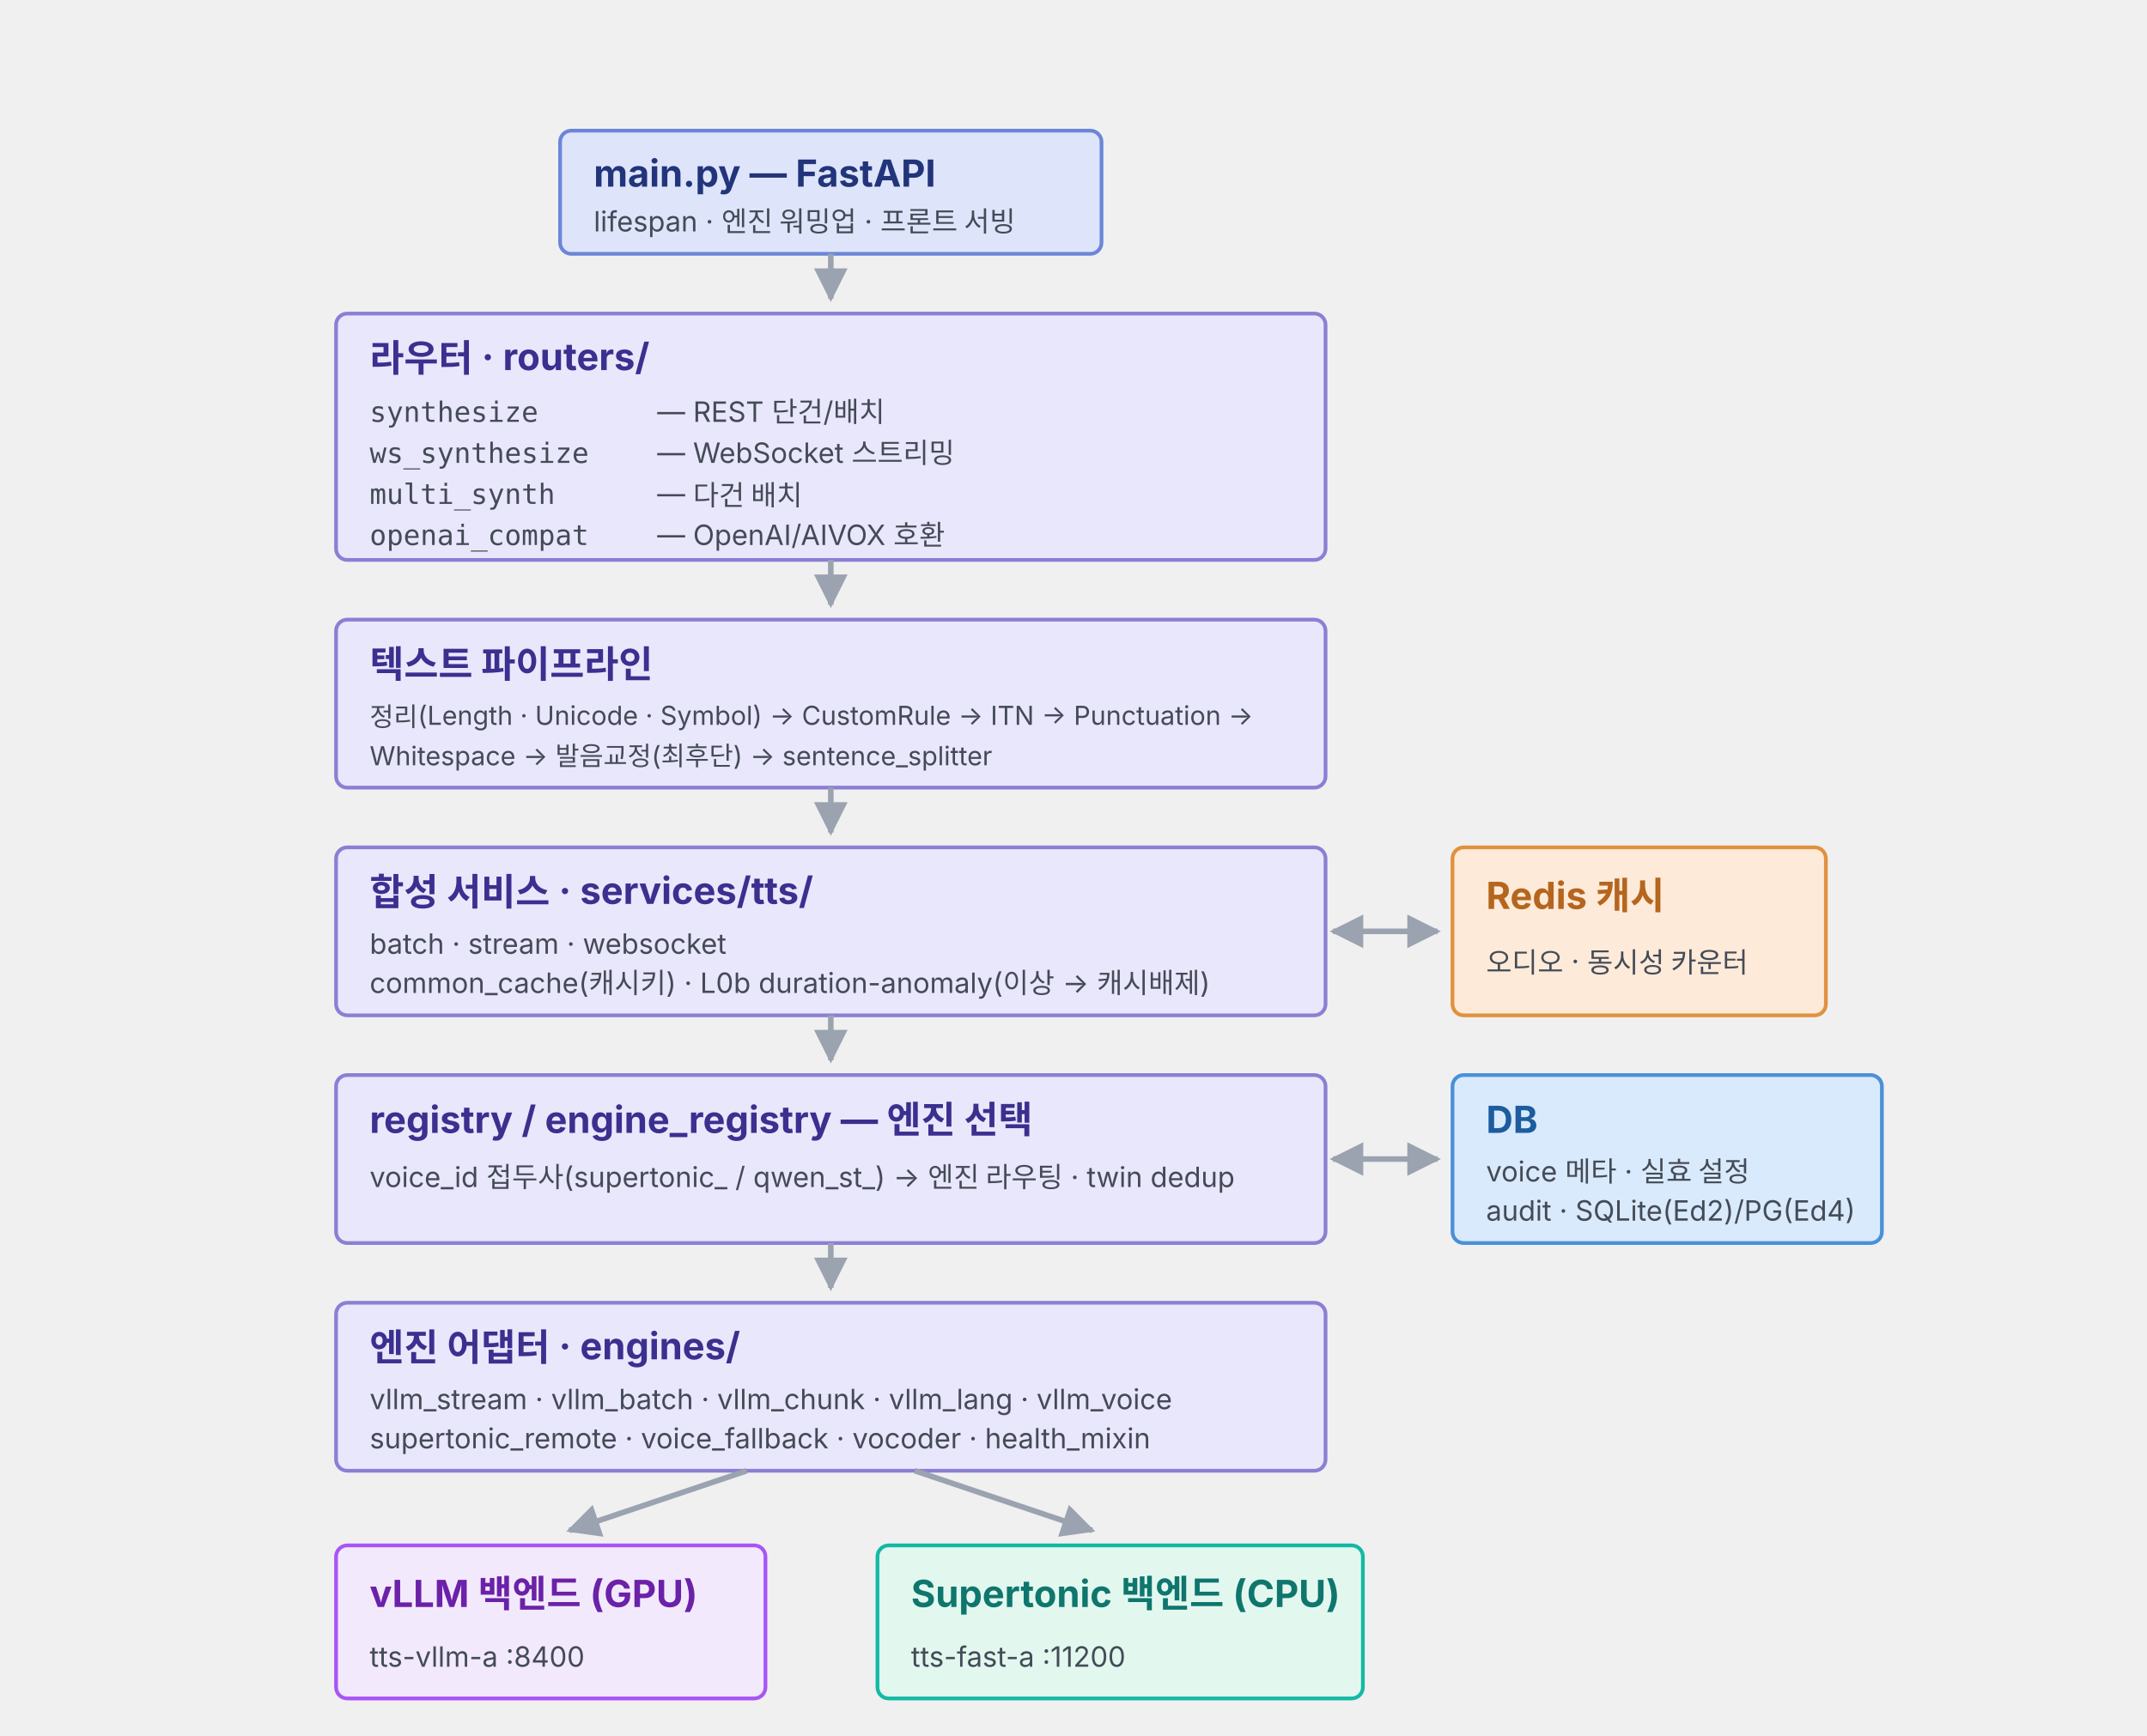
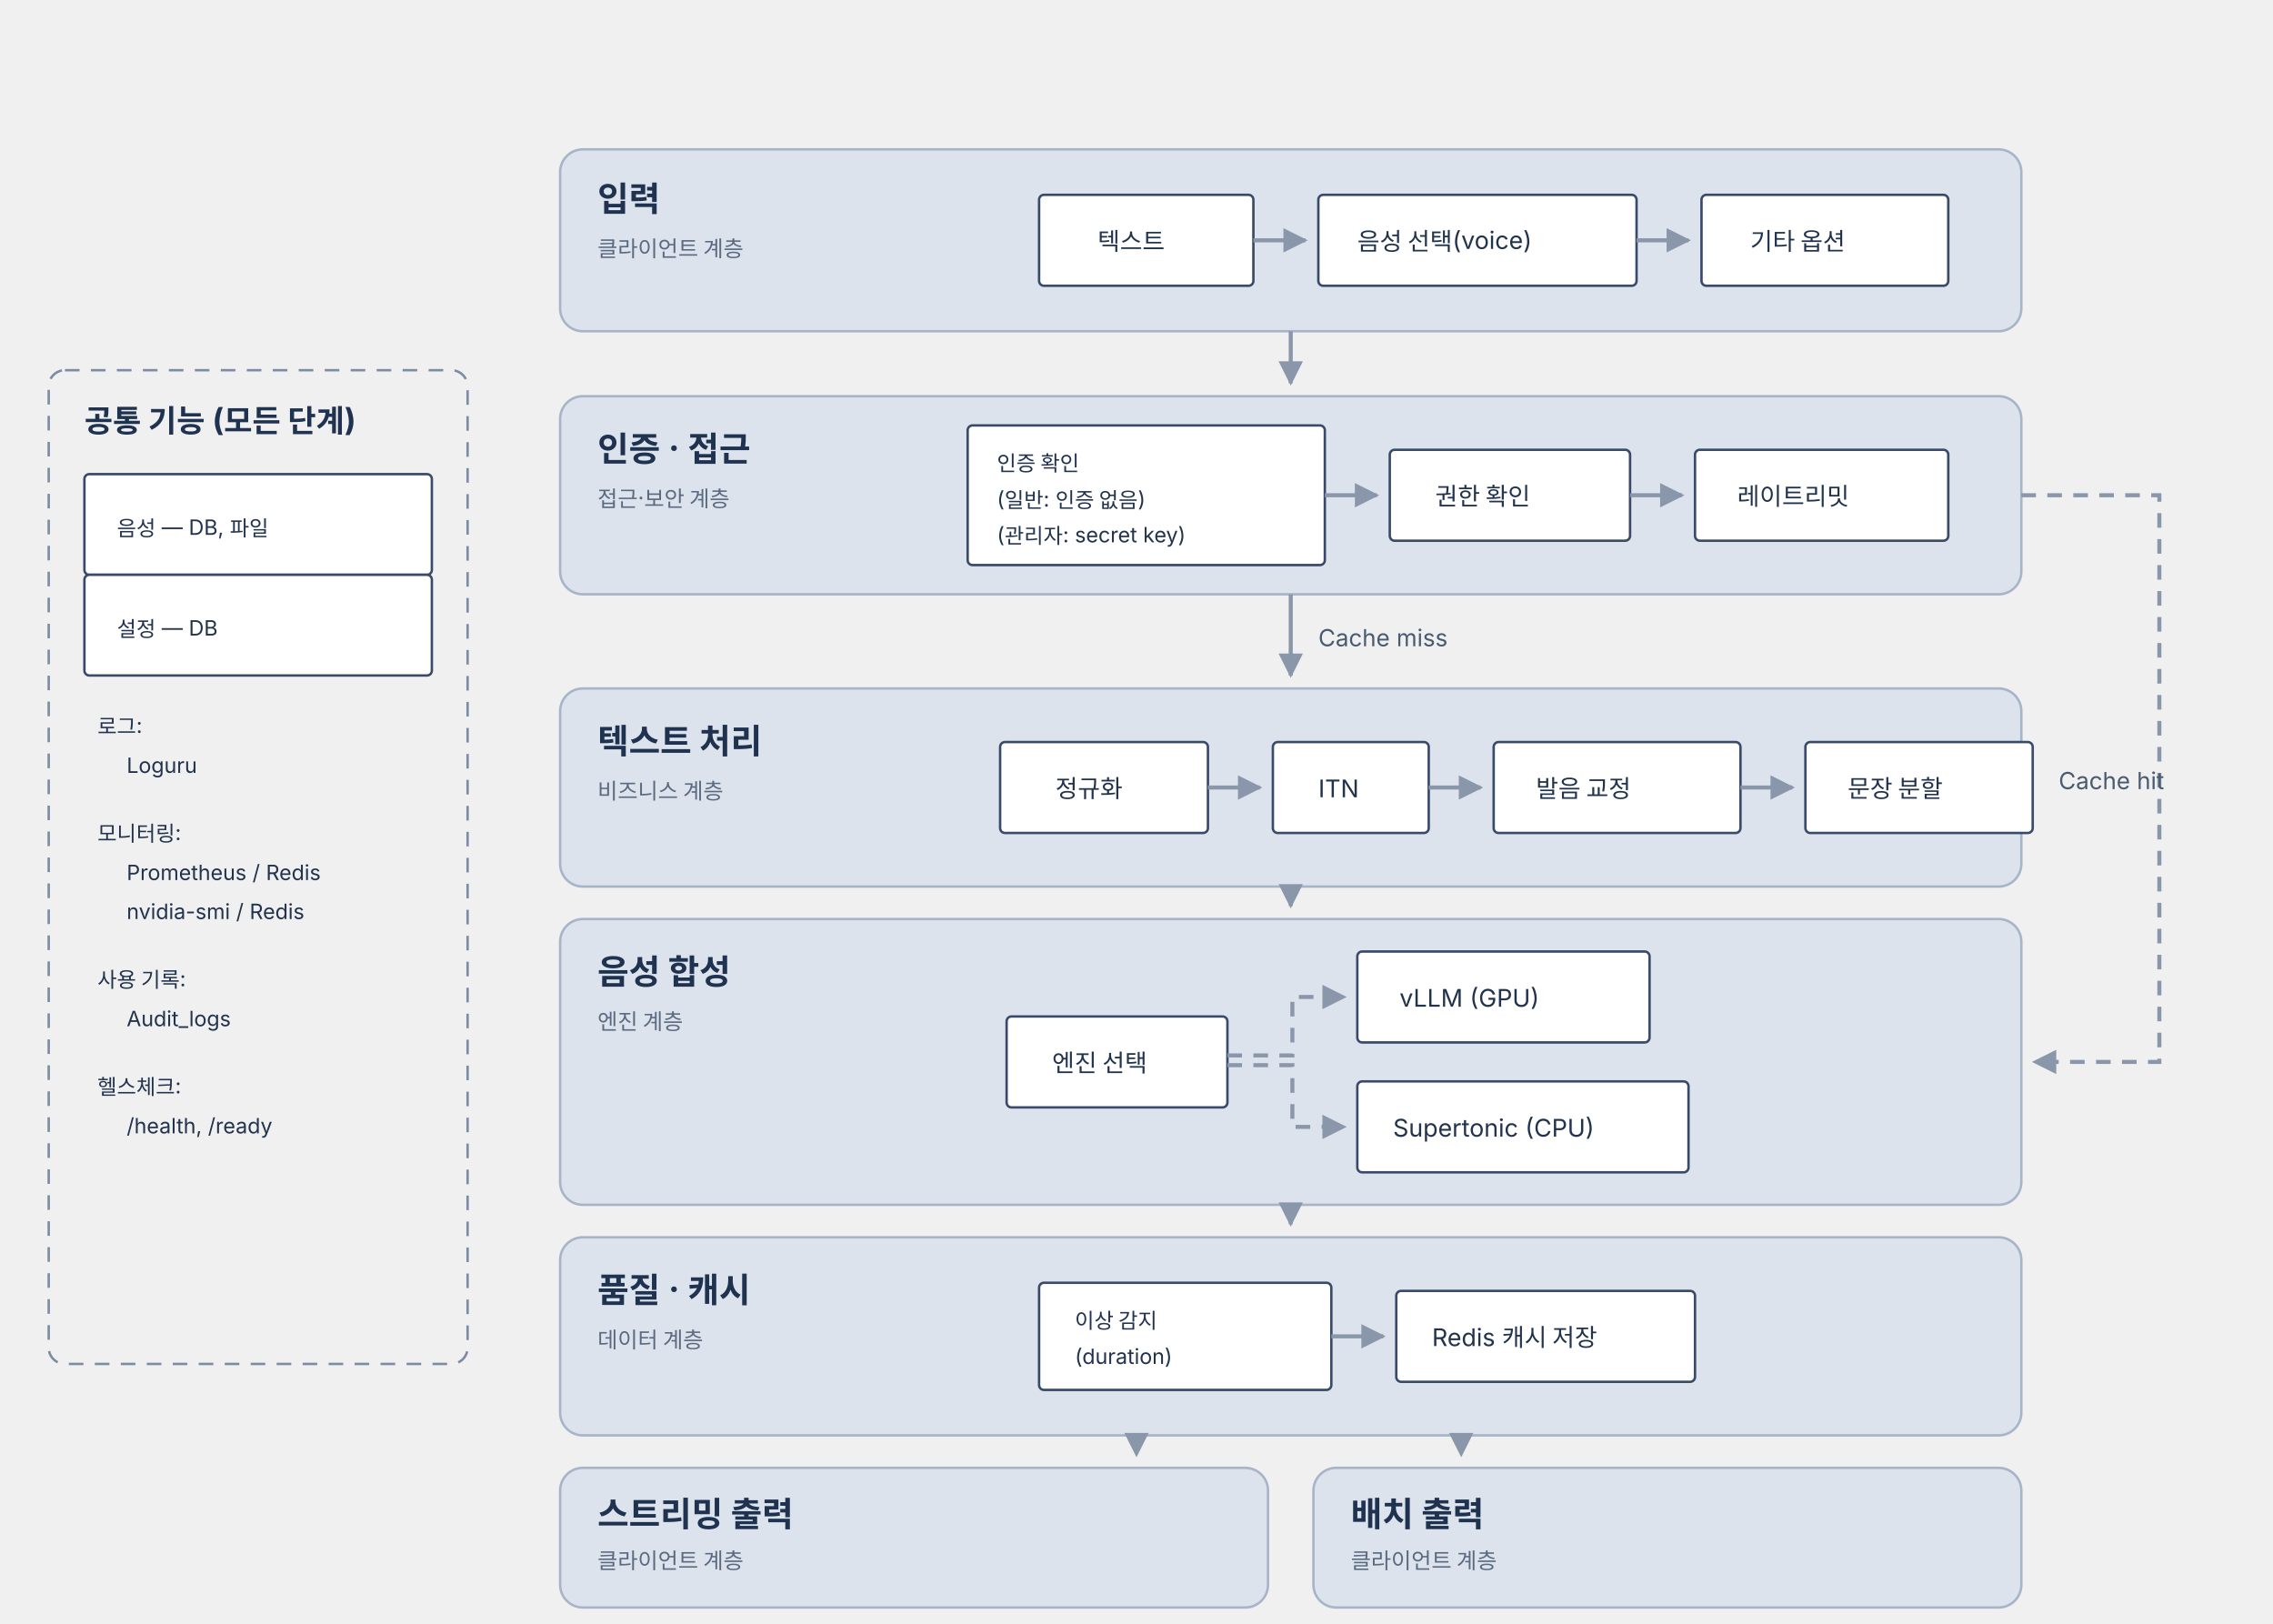
- <svg xmlns="http://www.w3.org/2000/svg" viewBox="0 0 1150 930" role="img" aria-label="Qwen3-TTS 논리 구조도">
+ <svg xmlns="http://www.w3.org/2000/svg" viewBox="0 0 1400 1000" role="img" aria-label="Qwen3-TTS 논리 구조도 — 요청이 거치는 계층">
  <style>
-     .d  { font-family: "Pretendard Variable", Pretendard, -apple-system, BlinkMacSystemFont, "Segoe UI", "Malgun Gothic", sans-serif; }
-     .t  { font-size: 20px; font-weight: 700; }
-     .s  { font-size: 15px; fill: #444b57; }
-     .m  { font-size: 15px; fill: #444b57; font-family: ui-monospace, SFMono-Regular, Menlo, Consolas, monospace; }
-     .core  { fill: #e9e7fb; stroke: #8b7fd4; stroke-width: 2; }
-     .entry { fill: #dee5fb; stroke: #6b86d8; stroke-width: 2; }
-     .cache { fill: #fdead9; stroke: #e0913f; stroke-width: 2; }
-     .db    { fill: #d9eafc; stroke: #4a90d9; stroke-width: 2; }
-     .gpu   { fill: #f3e9fd; stroke: #a855f7; stroke-width: 2; }
-     .cpu   { fill: #e2f8ef; stroke: #14b8a6; stroke-width: 2; }
-     .flow  { fill: none; stroke: #9aa3af; stroke-width: 3; }
+     .d   { font-family: "Pretendard Variable", Pretendard, -apple-system, BlinkMacSystemFont, "Segoe UI", "Malgun Gothic", sans-serif; }
+     .lt  { font-size: 21px; font-weight: 700; fill: #1f3350; }
+     .ls  { font-size: 13.5px; fill: #5a6a80; }
+     .bx  { font-size: 15px; fill: #22334d; }
+     .sm  { font-size: 13px; fill: #22334d; }
+     .lbl { font-size: 14.5px; fill: #4a5a70; }
+     .layer { fill: #dde3ec; stroke: #a8b4c8; stroke-width: 1.5; }
+     .node  { fill: #ffffff; stroke: #3a4a6b; stroke-width: 1.5; }
+     .side  { fill: none; stroke: #7d8ba3; stroke-width: 1.5; stroke-dasharray: 9 7; }
+     .flow  { fill: none; stroke: #8a97ab; stroke-width: 2.5; }
+     .dash  { fill: none; stroke: #8a97ab; stroke-width: 2.5; stroke-dasharray: 9 7; }
  </style>
  <defs>
    <marker id="a" viewBox="0 0 10 10" refX="9" refY="5" markerWidth="6" markerHeight="6" orient="auto-start-reverse">
-       <path d="M0,0 L10,5 L0,10 z" fill="#9aa3af" />
+       <path d="M0,0 L10,5 L0,10 z" fill="#8a97ab" />
    </marker>
  </defs>
  <g class="d">
-     <rect x="300" y="70" width="290" height="66" rx="6" class="entry" />
-     <text x="318" y="100" class="t" fill="#22357a">main.py — FastAPI</text>
-     <text x="318" y="124" class="s">lifespan · 엔진 워밍업 · 프론트 서빙</text>
-     <rect x="180" y="168" width="530" height="132" rx="6" class="core" />
-     <text x="198" y="199" class="t" fill="#3b2f8f">라우터 · routers/</text>
-     <text x="198" y="226" class="m">synthesize</text>
-     <text x="352" y="226" class="s">— REST 단건/배치</text>
-     <text x="198" y="248" class="m">ws_synthesize</text>
-     <text x="352" y="248" class="s">— WebSocket 스트리밍</text>
-     <text x="198" y="270" class="m">multi_synth</text>
-     <text x="352" y="270" class="s">— 다건 배치</text>
-     <text x="198" y="292" class="m">openai_compat</text>
-     <text x="352" y="292" class="s">— OpenAI/AIVOX 호환</text>
-     <rect x="180" y="332" width="530" height="90" rx="6" class="core" />
-     <text x="198" y="363" class="t" fill="#3b2f8f">텍스트 파이프라인</text>
-     <text x="198" y="389" class="s" style="font-size:14px">정리(Length · Unicode · Symbol) → CustomRule → ITN → Punctuation →</text>
-     <text x="198" y="410" class="s" style="font-size:14px">Whitespace → 발음교정(최후단) → sentence_splitter</text>
-     <rect x="180" y="454" width="530" height="90" rx="6" class="core" />
-     <text x="198" y="485" class="t" fill="#3b2f8f">합성 서비스 · services/tts/</text>
-     <text x="198" y="511" class="s">batch · stream · websocket</text>
-     <text x="198" y="532" class="s">common_cache(캐시키) · L0b duration-anomaly(이상 → 캐시배제)</text>
-     <rect x="778" y="454" width="200" height="90" rx="6" class="cache" />
-     <text x="796" y="487" class="t" fill="#b5651d">Redis 캐시</text>
-     <text x="796" y="521" class="s">오디오 · 동시성 카운터</text>
-     <rect x="180" y="576" width="530" height="90" rx="6" class="core" />
-     <text x="198" y="607" class="t" fill="#3b2f8f">registry / engine_registry — 엔진 선택</text>
-     <text x="198" y="636" class="s">voice_id 접두사(supertonic_ / qwen_st_) → 엔진 라우팅 · twin dedup</text>
-     <rect x="778" y="576" width="230" height="90" rx="6" class="db" />
-     <text x="796" y="607" class="t" fill="#1d5c9e">DB</text>
-     <text x="796" y="633" class="s">voice 메타 · 실효 설정</text>
-     <text x="796" y="654" class="s">audit · SQLite(Ed2)/PG(Ed4)</text>
-     <rect x="180" y="698" width="530" height="90" rx="6" class="core" />
-     <text x="198" y="729" class="t" fill="#3b2f8f">엔진 어댑터 · engines/</text>
-     <text x="198" y="755" class="s">vllm_stream · vllm_batch · vllm_chunk · vllm_lang · vllm_voice</text>
-     <text x="198" y="776" class="s">supertonic_remote · voice_fallback · vocoder · health_mixin</text>
-     <rect x="180" y="828" width="230" height="82" rx="6" class="gpu" />
-     <text x="198" y="861" class="t" fill="#6b21a8">vLLM 백엔드 (GPU)</text>
-     <text x="198" y="893" class="s">tts-vllm-a :8400</text>
-     <rect x="470" y="828" width="260" height="82" rx="6" class="cpu" />
-     <text x="488" y="861" class="t" fill="#0f766e">Supertonic 백엔드 (CPU)</text>
-     <text x="488" y="893" class="s">tts-fast-a :11200</text>
-     <path d="M445,136 V160" class="flow" marker-end="url(#a)" />
-     <path d="M445,300 V324" class="flow" marker-end="url(#a)" />
-     <path d="M445,422 V446" class="flow" marker-end="url(#a)" />
-     <path d="M445,544 V568" class="flow" marker-end="url(#a)" />
-     <path d="M445,666 V690" class="flow" marker-end="url(#a)" />
-     <path d="M714,499 H770" class="flow" marker-start="url(#a)" marker-end="url(#a)" />
-     <path d="M714,621 H770" class="flow" marker-start="url(#a)" marker-end="url(#a)" />
-     <path d="M400,788 L305,820" class="flow" marker-end="url(#a)" />
-     <path d="M490,788 L585,820" class="flow" marker-end="url(#a)" />
+     <rect x="30" y="228" width="258" height="612" rx="10" class="side" />
+     <text x="52" y="266" class="lt" style="font-size:19px">공통 기능 (모든 단계)</text>
+     <rect x="52" y="292" width="214" height="62" rx="3" class="node" />
+     <text x="72" y="330" class="sm">음성 — DB, 파일</text>
+     <rect x="52" y="354" width="214" height="62" rx="3" class="node" />
+     <text x="72" y="392" class="sm">설정 — DB</text>
+     <text x="60" y="452" class="sm">로그:</text>
+     <text x="78" y="476" class="sm">Loguru</text>
+     <text x="60" y="518" class="sm">모니터링:</text>
+     <text x="78" y="542" class="sm">Prometheus / Redis</text>
+     <text x="78" y="566" class="sm">nvidia-smi / Redis</text>
+     <text x="60" y="608" class="sm">사용 기록:</text>
+     <text x="78" y="632" class="sm">Audit_logs</text>
+     <text x="60" y="674" class="sm">헬스체크:</text>
+     <text x="78" y="698" class="sm">/health, /ready</text>
+     <rect x="345" y="92" width="900" height="112" rx="14" class="layer" />
+     <text x="368" y="130" class="lt">입력</text>
+     <text x="368" y="158" class="ls">클라이언트 계층</text>
+     <rect x="640" y="120" width="132" height="56" rx="3" class="node" />
+     <text x="676" y="154" class="bx">텍스트</text>
+     <rect x="812" y="120" width="196" height="56" rx="3" class="node" />
+     <text x="836" y="154" class="bx">음성 선택(voice)</text>
+     <rect x="1048" y="120" width="152" height="56" rx="3" class="node" />
+     <text x="1078" y="154" class="bx">기타 옵션</text>
+     <path d="M772,148 H804" class="flow" marker-end="url(#a)" />
+     <path d="M1008,148 H1040" class="flow" marker-end="url(#a)" />
+     <rect x="345" y="244" width="900" height="122" rx="14" class="layer" />
+     <text x="368" y="284" class="lt">인증 · 접근</text>
+     <text x="368" y="312" class="ls">접근·보안 계층</text>
+     <rect x="596" y="262" width="220" height="86" rx="3" class="node" />
+     <text x="614" y="290" class="sm">인증 확인</text>
+     <text x="614" y="312" class="sm">(일반: 인증 없음)</text>
+     <text x="614" y="334" class="sm">(관리자: secret key)</text>
+     <rect x="856" y="277" width="148" height="56" rx="3" class="node" />
+     <text x="884" y="311" class="bx">권한 확인</text>
+     <rect x="1044" y="277" width="156" height="56" rx="3" class="node" />
+     <text x="1070" y="311" class="bx">레이트리밋</text>
+     <path d="M816,305 H848" class="flow" marker-end="url(#a)" />
+     <path d="M1004,305 H1036" class="flow" marker-end="url(#a)" />
+     <rect x="345" y="424" width="900" height="122" rx="14" class="layer" />
+     <text x="368" y="464" class="lt">텍스트 처리</text>
+     <text x="368" y="492" class="ls">비즈니스 계층</text>
+     <rect x="616" y="457" width="128" height="56" rx="3" class="node" />
+     <text x="650" y="491" class="bx">정규화</text>
+     <rect x="784" y="457" width="96" height="56" rx="3" class="node" />
+     <text x="812" y="491" class="bx">ITN</text>
+     <rect x="920" y="457" width="152" height="56" rx="3" class="node" />
+     <text x="946" y="491" class="bx">발음 교정</text>
+     <rect x="1112" y="457" width="140" height="56" rx="3" class="node" />
+     <text x="1138" y="491" class="bx">문장 분할</text>
+     <path d="M744,485 H776" class="flow" marker-end="url(#a)" />
+     <path d="M880,485 H912" class="flow" marker-end="url(#a)" />
+     <path d="M1072,485 H1104" class="flow" marker-end="url(#a)" />
+     <rect x="345" y="566" width="900" height="176" rx="14" class="layer" />
+     <text x="368" y="606" class="lt">음성 합성</text>
+     <text x="368" y="634" class="ls">엔진 계층</text>
+     <rect x="620" y="626" width="136" height="56" rx="3" class="node" />
+     <text x="648" y="660" class="bx">엔진 선택</text>
+     <rect x="836" y="586" width="180" height="56" rx="3" class="node" />
+     <text x="862" y="620" class="bx">vLLM (GPU)</text>
+     <rect x="836" y="666" width="204" height="56" rx="3" class="node" />
+     <text x="858" y="700" class="bx">Supertonic (CPU)</text>
+     <path d="M756,650 H796 V614 H828" class="dash" marker-end="url(#a)" />
+     <path d="M756,656 H796 V694 H828" class="dash" marker-end="url(#a)" />
+     <rect x="345" y="762" width="900" height="122" rx="14" class="layer" />
+     <text x="368" y="802" class="lt">품질 · 캐시</text>
+     <text x="368" y="830" class="ls">데이터 계층</text>
+     <rect x="640" y="790" width="180" height="66" rx="3" class="node" />
+     <text x="662" y="818" class="sm">이상 감지</text>
+     <text x="662" y="840" class="sm">(duration)</text>
+     <rect x="860" y="795" width="184" height="56" rx="3" class="node" />
+     <text x="882" y="829" class="bx">Redis 캐시 저장</text>
+     <path d="M820,823 H852" class="flow" marker-end="url(#a)" />
+     <rect x="345" y="904" width="436" height="86" rx="14" class="layer" />
+     <text x="368" y="940" class="lt">스트리밍 출력</text>
+     <text x="368" y="966" class="ls">클라이언트 계층</text>
+     <rect x="809" y="904" width="436" height="86" rx="14" class="layer" />
+     <text x="832" y="940" class="lt">배치 출력</text>
+     <text x="832" y="966" class="ls">클라이언트 계층</text>
+     <path d="M795,204 V236" class="flow" marker-end="url(#a)" />
+     <path d="M795,366 V416" class="flow" marker-end="url(#a)" />
+     <text x="812" y="398" class="lbl">Cache miss</text>
+     <path d="M795,546 V558" class="flow" marker-end="url(#a)" />
+     <path d="M795,742 V754" class="flow" marker-end="url(#a)" />
+     <path d="M700,884 V896" class="dash" marker-end="url(#a)" />
+     <path d="M900,884 V896" class="dash" marker-end="url(#a)" />
+     <path d="M1245,305 H1330 V654 H1253" class="dash" marker-end="url(#a)" />
+     <text x="1268" y="486" class="lbl">Cache hit</text>
  </g>
</svg>
